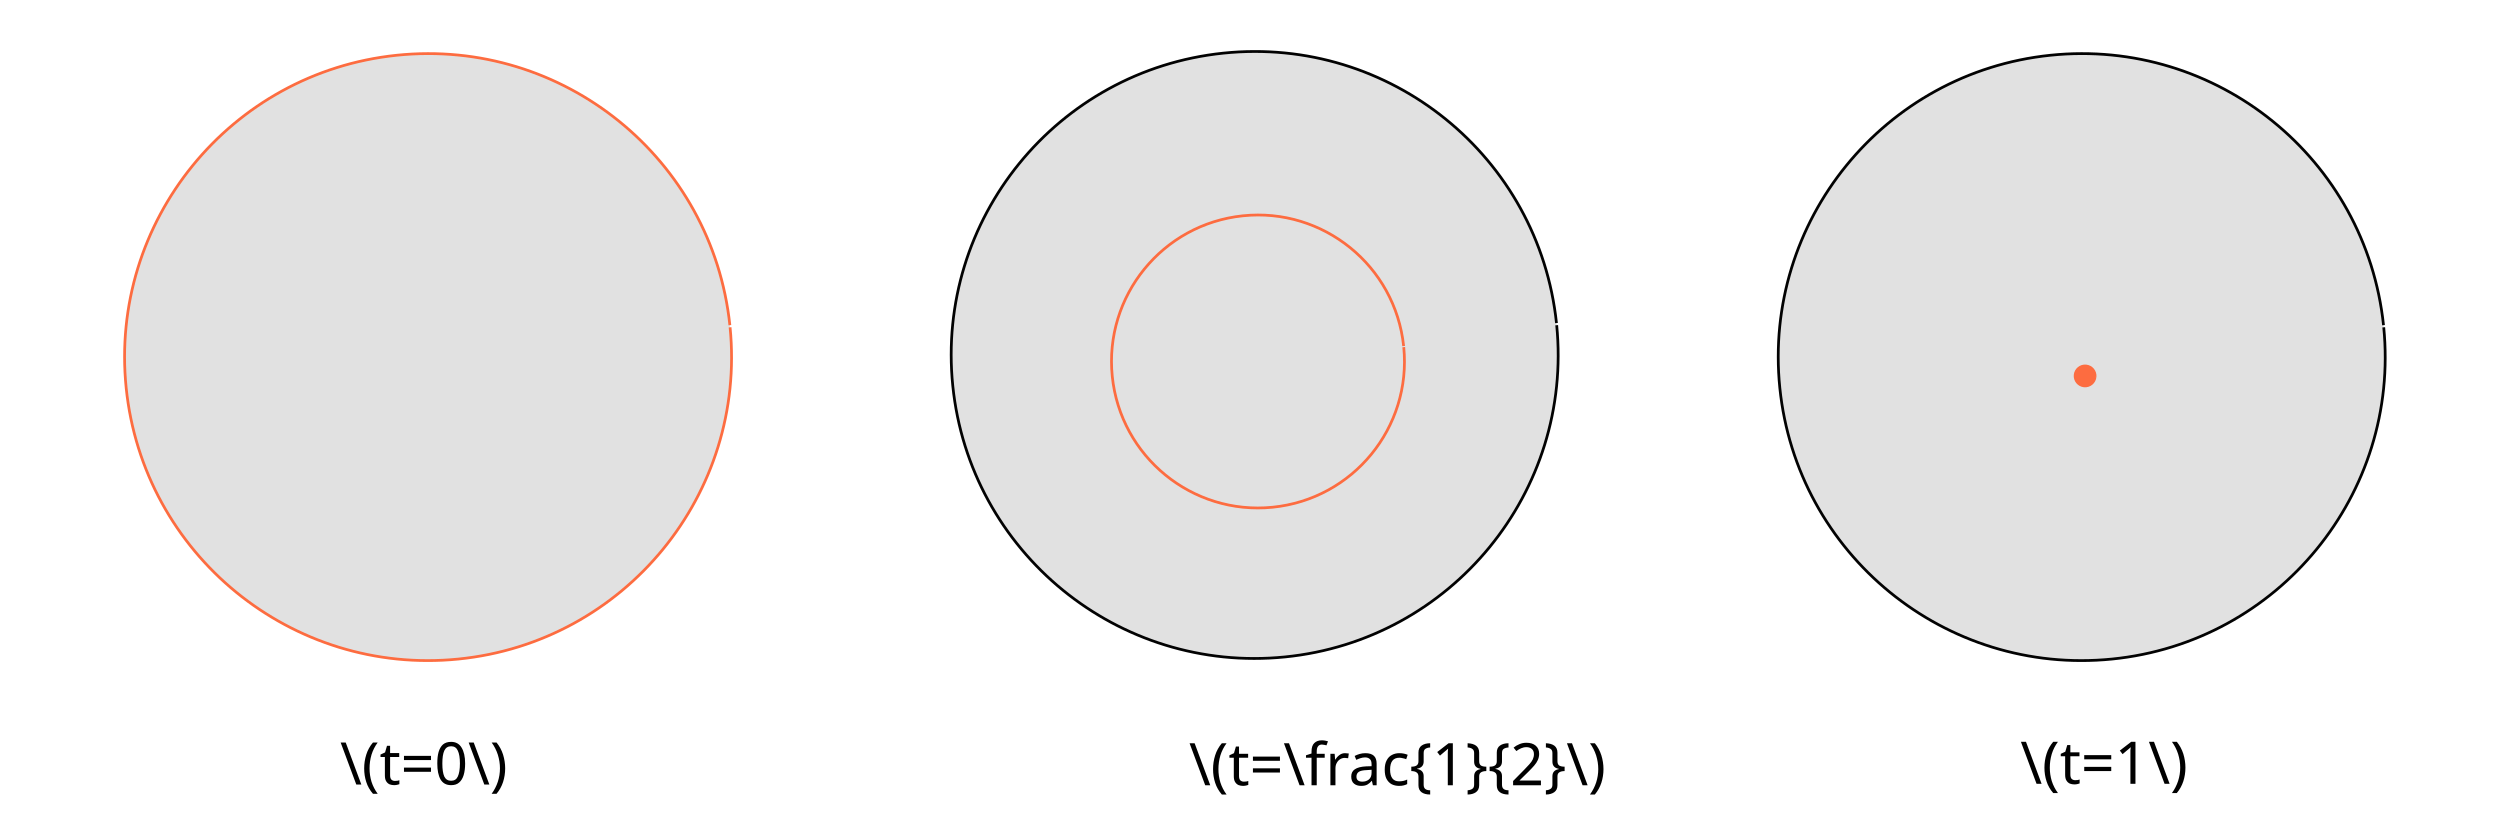
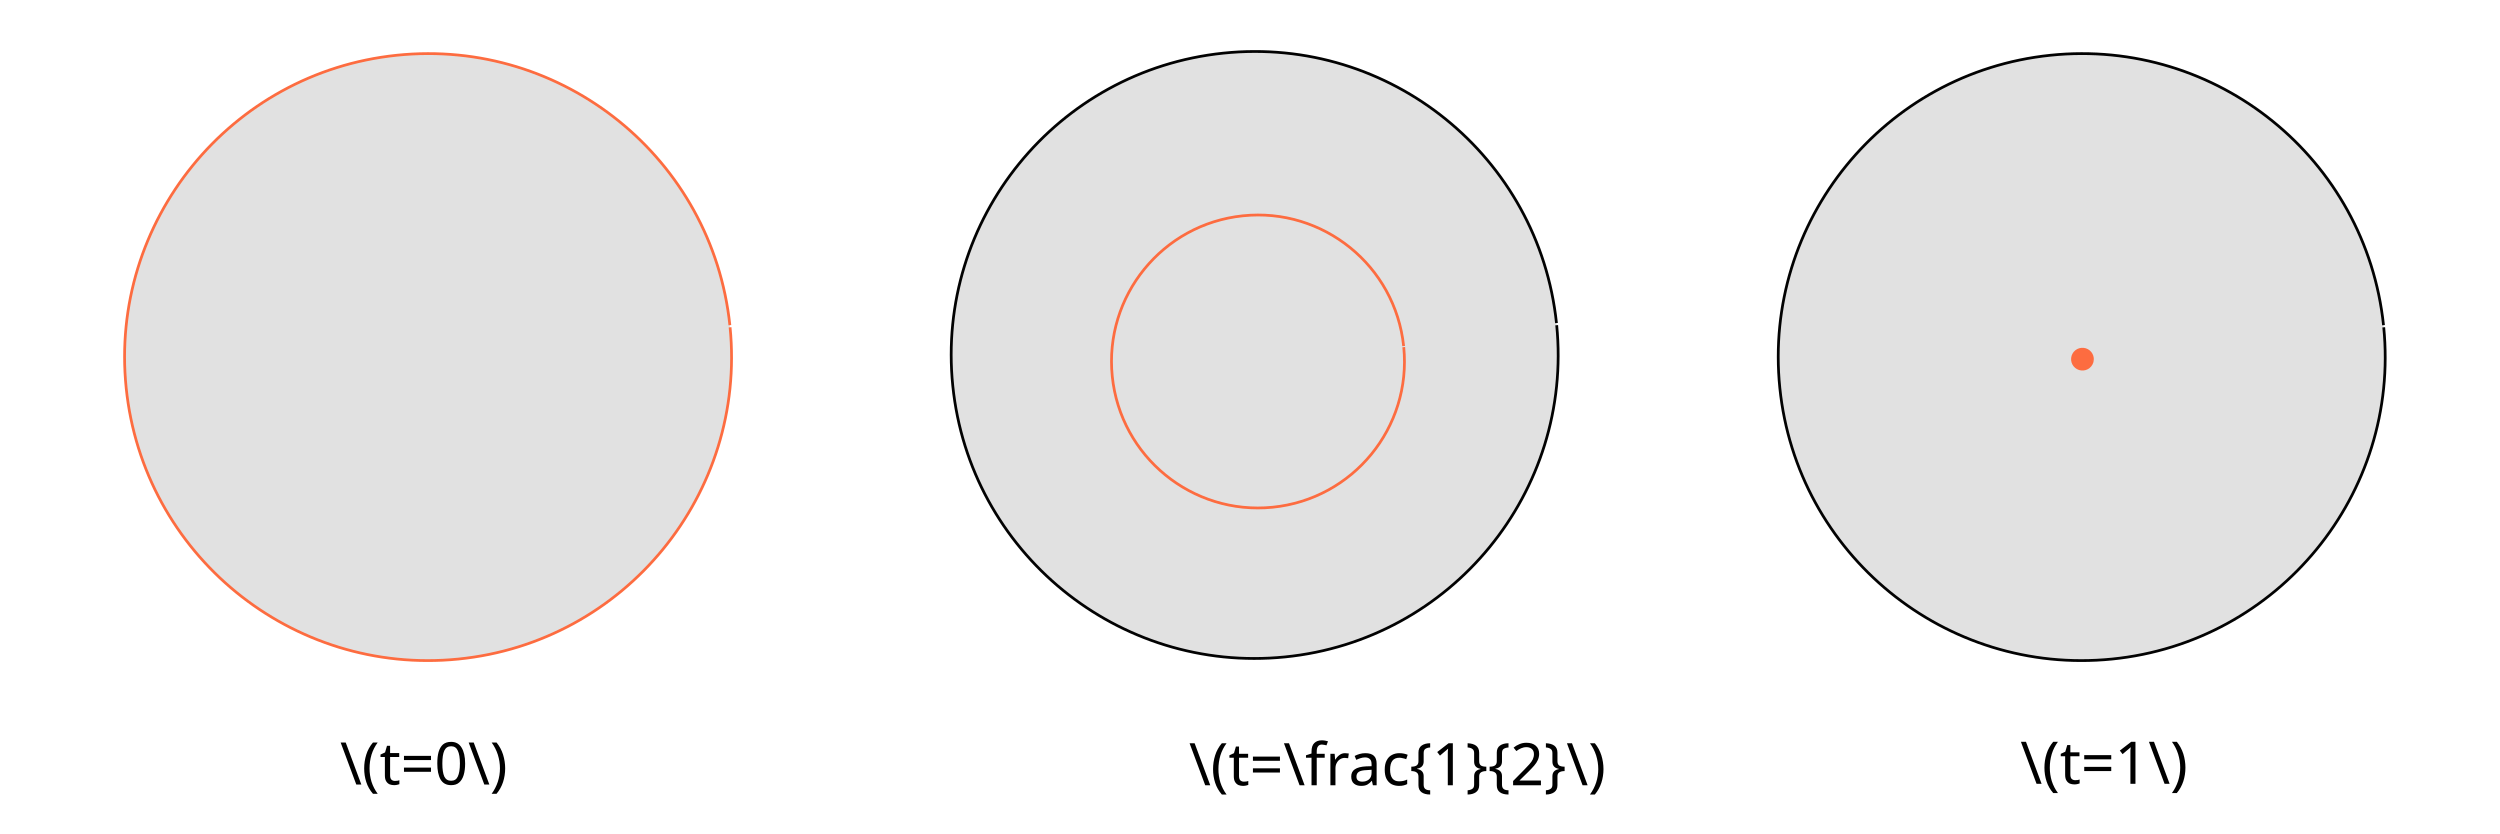
<svg xmlns="http://www.w3.org/2000/svg" width="240mm" height="80mm" viewBox="0 0 240 80" version="1.1" id="svg8">
  <defs id="defs2">
    <rect x="-74.265" y="25.707" width="1196.805" height="659.814" id="rect9622" />
    <linearGradient id="linearGradient3824">
      <stop style="stop-color:#ff0000;stop-opacity:1;" offset="0" id="stop3822" />
    </linearGradient>
  </defs>
  <g id="layer1" transform="translate(0,-177)">
    <path style="opacity:0.99;fill:black;fill-opacity:0.12;stroke:none;stroke-width:0.265;stroke-miterlimit:4;stroke-dasharray:none;stroke-dashoffset:0;stroke-opacity:1;marker-start:none;marker-end:none" id="path845" d="M 70.088,208.422 A 29.133,29.133 0 0 1 44.006,240.269 29.133,29.133 0 0 1 12.113,214.243 29.133,29.133 0 0 1 38.083,182.304 29.133,29.133 0 0 1 70.067,208.219" />
    <path style="opacity:0.99;fill:none;fill-opacity:1;stroke:#fd6b3e;stroke-width:0.265;stroke-miterlimit:4;stroke-dasharray:none;stroke-dashoffset:0;stroke-opacity:1;marker-start:none;marker-end:none" id="path845-2" d="M 70.088,208.422 A 29.133,29.133 0 0 1 44.006,240.269 29.133,29.133 0 0 1 12.113,214.243 29.133,29.133 0 0 1 38.083,182.304 29.133,29.133 0 0 1 70.067,208.219" />
    <path style="opacity:0.99;fill:black;fill-opacity:0.12;stroke:black;stroke-width:0.265;stroke-miterlimit:4;stroke-dasharray:none;stroke-dashoffset:0;stroke-opacity:1;marker-start:none;marker-end:none" id="path845-8" d="m 149.442,208.219 a 29.133,29.133 0 0 1 -26.082,31.847 29.133,29.133 0 0 1 -31.893,-26.027 29.133,29.133 0 0 1 25.971,-31.938 29.133,29.133 0 0 1 31.984,25.915" />
    <path style="opacity:0.99;fill:black;fill-opacity:0.12;stroke:black;stroke-width:0.265;stroke-miterlimit:4;stroke-dasharray:none;stroke-dashoffset:0;stroke-opacity:1;marker-start:none;marker-end:none" id="path845-1" d="m 228.838,208.422 a 29.133,29.133 0 0 1 -26.082,31.847 29.133,29.133 0 0 1 -31.893,-26.027 29.133,29.133 0 0 1 25.971,-31.938 29.133,29.133 0 0 1 31.984,25.915" />
    <path style="opacity:0.99;fill:none;stroke:#fd6b3e;stroke-width:0.265;stroke-miterlimit:4;stroke-dasharray:none;stroke-dashoffset:0;stroke-opacity:1;fill-opacity:1;marker-start:none;marker-end:none" id="path1177" d="m 134.76,210.323 a 14.061,14.061 0 0 1 -12.589,15.371 14.061,14.061 0 0 1 -15.393,-12.562 14.061,14.061 0 0 1 12.535,-15.415 14.061,14.061 0 0 1 15.437,12.508" />
-     <path style="opacity:0.99;fill:#fd6b3e;fill-opacity:1;stroke:#fd6b3e;stroke-width:0.265;stroke-miterlimit:4;stroke-dasharray:none;stroke-dashoffset:0;stroke-opacity:1;marker-start:none;marker-end:none" id="path1179" d="m 201.124,-213.184 a 0.959,0.959 0 0 1 -0.859,1.049 0.959,0.959 0 0 1 -1.05,-0.857 0.959,0.959 0 0 1 0.855,-1.052 0.959,0.959 0 0 1 1.053,0.853" transform="scale(1,-1)" />
+     <path style="opacity:0.99;fill:#fd6b3e;fill-opacity:1;stroke:#fd6b3e;stroke-width:0.265;stroke-miterlimit:4;stroke-dasharray:none;stroke-dashoffset:0;stroke-opacity:1;marker-start:none;marker-end:none" id="path1179" d="m 200.87,-211.574 a 0.959,0.959 0 0 1 -0.859,1.049 0.959,0.959 0 0 1 -1.05,-0.857 0.959,0.959 0 0 1 0.855,-1.052 0.959,0.959 0 0 1 1.053,0.853" transform="scale(1,-1)" />
    <text xml:space="preserve" style="font-size:5.644px;line-height:1.25;font-family:sans-serif;letter-spacing:0px;word-spacing:0px;stroke-width:0.265" x="32.641" y="252.313" id="text4200">
      <tspan id="tspan4198" style="stroke-width:0.265" x="32.641" y="252.313">\(t=0\)</tspan>
    </text>
    <text xml:space="preserve" style="font-size:5.644px;line-height:1.25;font-family:sans-serif;letter-spacing:0px;word-spacing:0px;stroke-width:0.265" x="114.136" y="252.383" id="text4200-2">
      <tspan id="tspan4198-6" style="stroke-width:0.265" x="114.136" y="252.383">\(t=\frac{1}{2}\)</tspan>
    </text>
    <text xml:space="preserve" style="font-size:5.644px;line-height:1.25;font-family:sans-serif;letter-spacing:0px;word-spacing:0px;stroke-width:0.265" x="193.946" y="252.243" id="text4200-2-7">
      <tspan id="tspan4198-6-5" style="stroke-width:0.265" x="193.946" y="252.243">\(t=1\)</tspan>
    </text>
    <text xml:space="preserve" transform="matrix(0.2645833,0,0,0.2645833,0,177)" id="text9620" style="line-height:1.25;font-family:sans-serif;font-size:21.333px;letter-spacing:0px;word-spacing:0px;white-space:pre;shape-inside:url(#rect9622)" />
  </g>
</svg>
